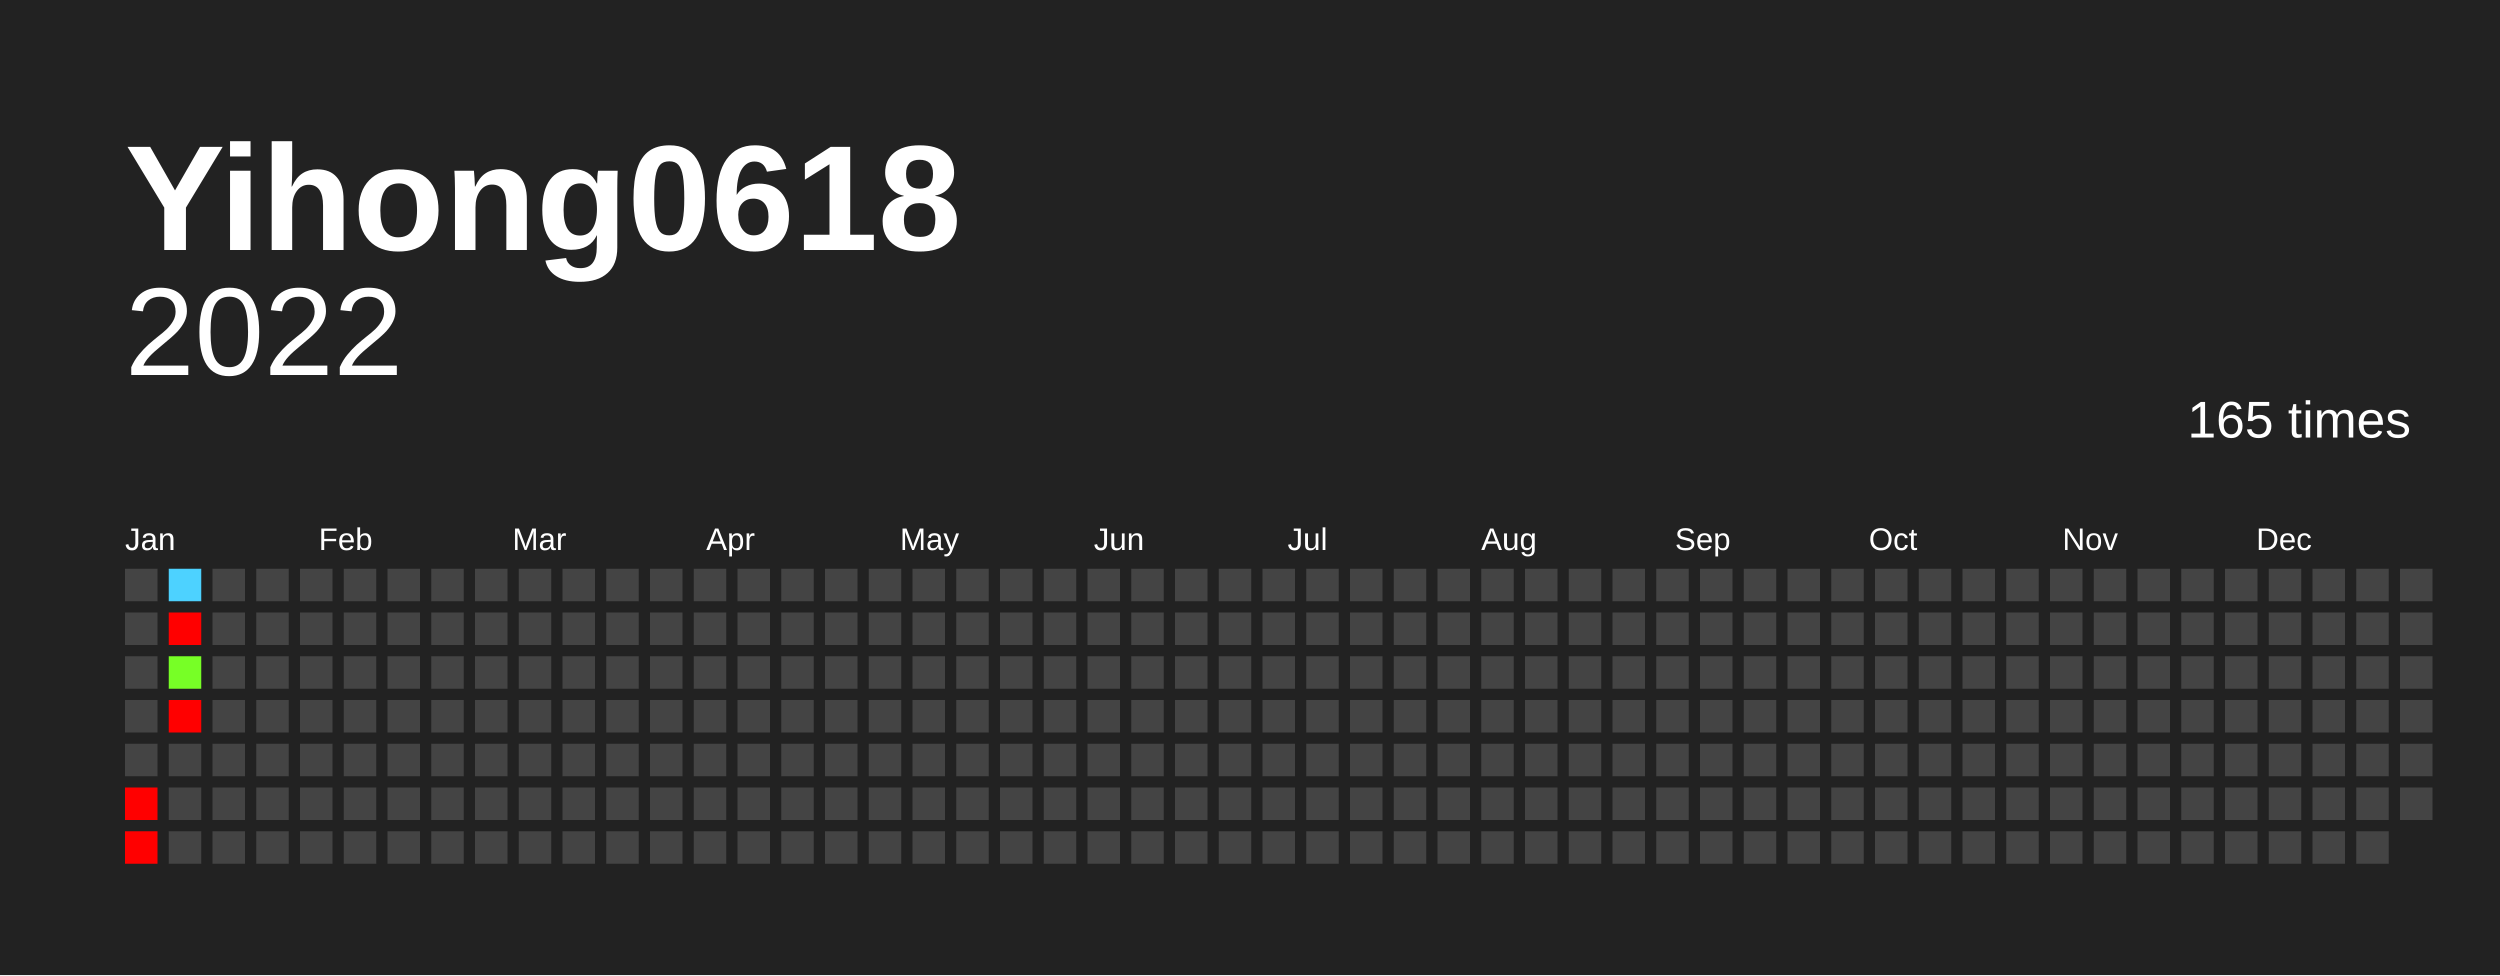
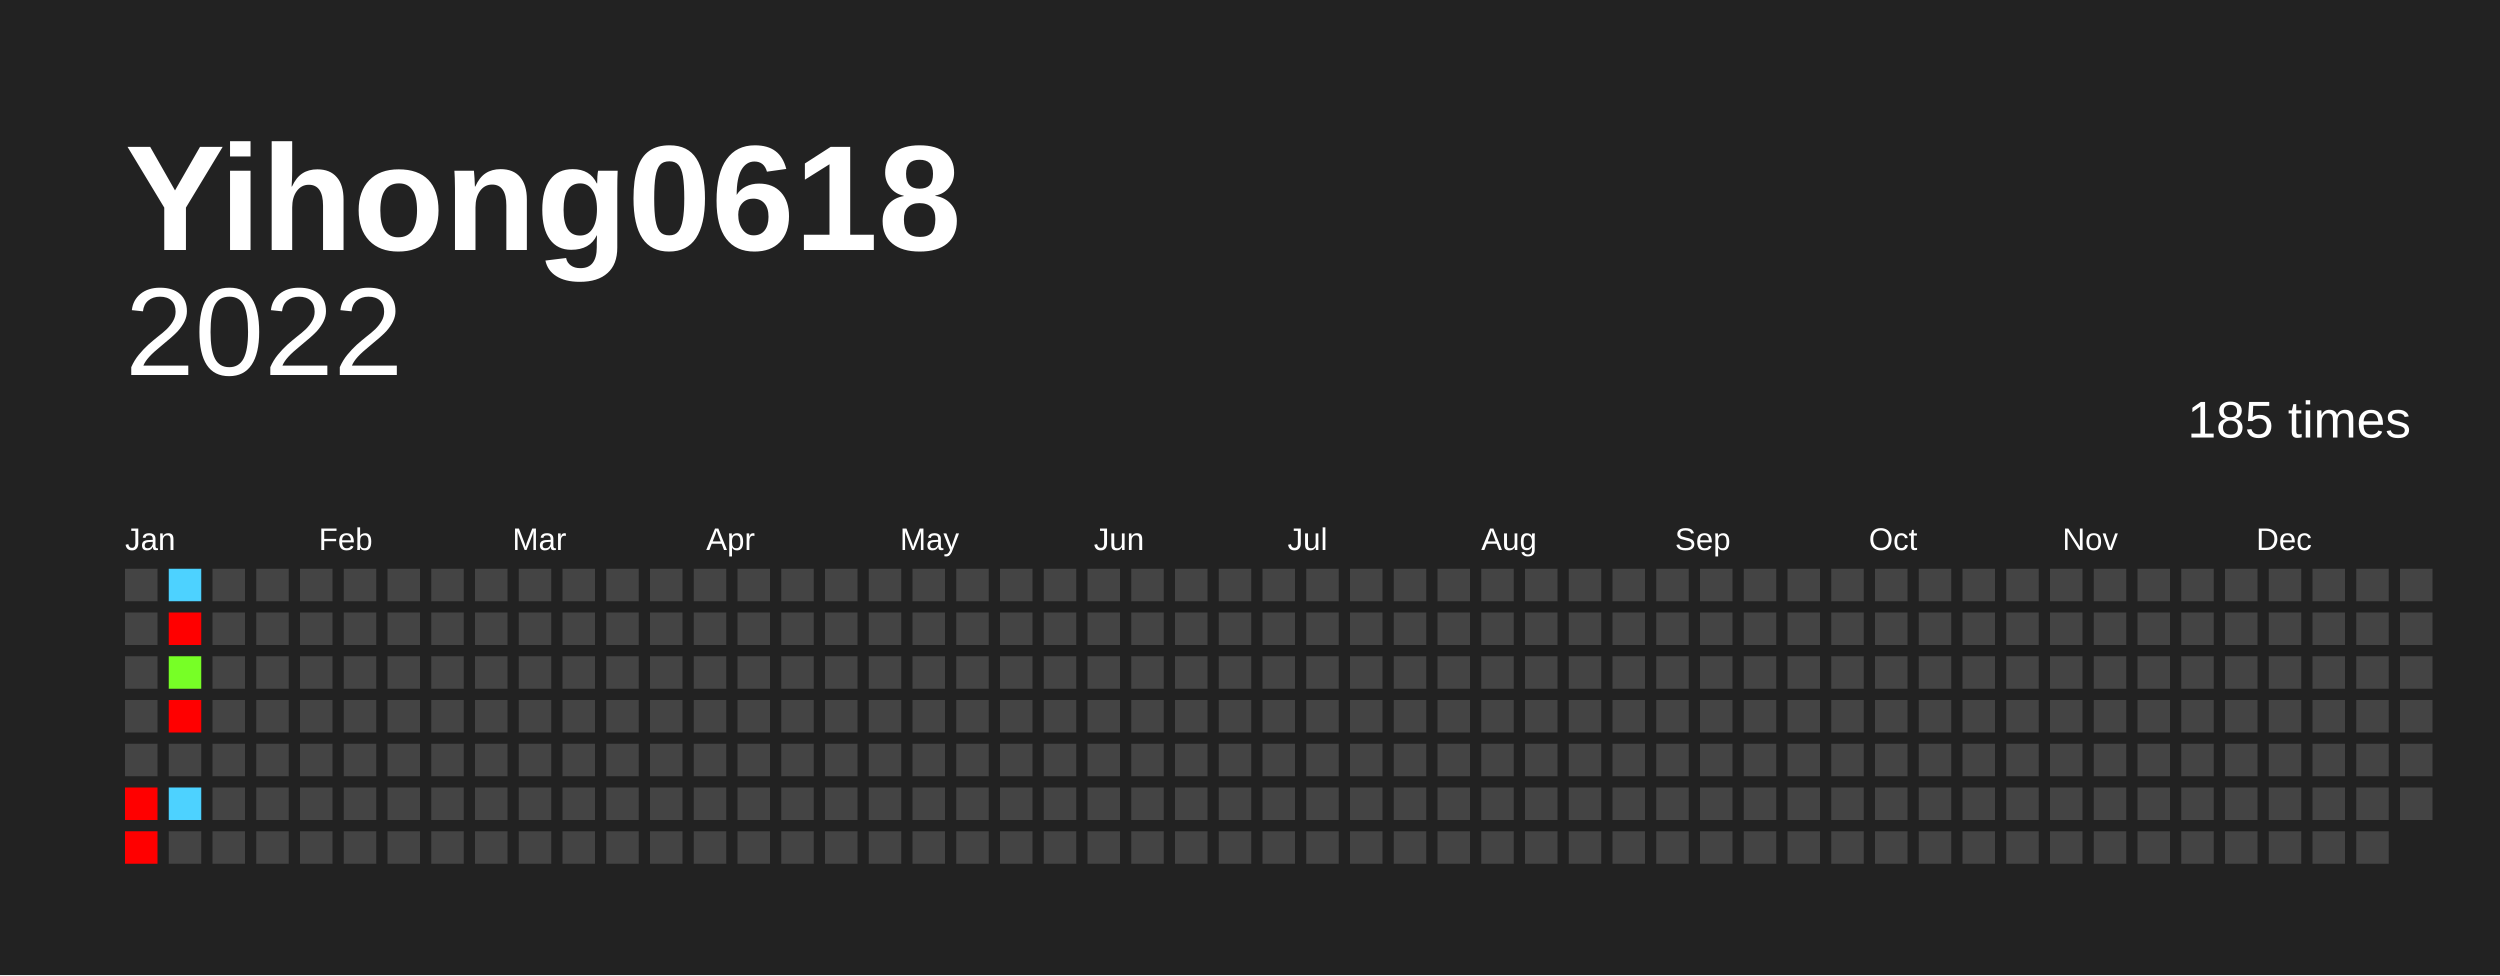
<svg xmlns="http://www.w3.org/2000/svg" baseProfile="full" height="78mm" version="1.1" viewBox="0,0,200,78" width="200mm">
  <defs />
  <rect fill="#222222" height="78" width="200" x="0" y="0" />
  <text fill="#FFFFFF" style="font-size:12px; font-family:Arial; font-weight:bold;" x="10" y="20">Yihong0618</text>
  <text alignment-baseline="hanging" fill="#FFFFFF" style="font-size:10.0px; font-family:Arial;" x="10" y="30">2022</text>
-   <text alignment-baseline="hanging" fill="#FFFFFF" style="font-size:4.125px; font-family:Arial;" x="175" y="35">165 times</text>
+   <text alignment-baseline="hanging" fill="#FFFFFF" style="font-size:4.125px; font-family:Arial;" x="175" y="35">185 times</text>
  <text fill="#FFFFFF" style="font-size:2.5px; font-family:Arial" x="10.0" y="44">Jan</text>
  <text fill="#FFFFFF" style="font-size:2.5px; font-family:Arial" x="25.5" y="44">Feb</text>
  <text fill="#FFFFFF" style="font-size:2.5px; font-family:Arial" x="41.0" y="44">Mar</text>
  <text fill="#FFFFFF" style="font-size:2.5px; font-family:Arial" x="56.5" y="44">Apr</text>
  <text fill="#FFFFFF" style="font-size:2.5px; font-family:Arial" x="72.0" y="44">May</text>
  <text fill="#FFFFFF" style="font-size:2.5px; font-family:Arial" x="87.5" y="44">Jun</text>
  <text fill="#FFFFFF" style="font-size:2.5px; font-family:Arial" x="103.0" y="44">Jul</text>
  <text fill="#FFFFFF" style="font-size:2.5px; font-family:Arial" x="118.5" y="44">Aug</text>
  <text fill="#FFFFFF" style="font-size:2.5px; font-family:Arial" x="134.0" y="44">Sep</text>
  <text fill="#FFFFFF" style="font-size:2.5px; font-family:Arial" x="149.5" y="44">Oct</text>
  <text fill="#FFFFFF" style="font-size:2.5px; font-family:Arial" x="165.0" y="44">Nov</text>
  <text fill="#FFFFFF" style="font-size:2.5px; font-family:Arial" x="180.5" y="44">Dec</text>
  <rect fill="#444444" height="2.6" width="2.6" x="10.0" y="45.5" />
  <rect fill="#444444" height="2.6" width="2.6" x="10.0" y="49.0" />
  <rect fill="#444444" height="2.6" width="2.6" x="10.0" y="52.5" />
  <rect fill="#444444" height="2.6" width="2.6" x="10.0" y="56.0" />
  <rect fill="#444444" height="2.6" width="2.6" x="10.0" y="59.5" />
  <rect fill="red" height="2.6" width="2.6" x="10.0" y="63.0" />
  <rect fill="red" height="2.6" width="2.6" x="10.0" y="66.5" />
  <rect fill="#4dd2ff" height="2.6" width="2.6" x="13.5" y="45.5" />
  <rect fill="red" height="2.6" width="2.6" x="13.5" y="49.0" />
  <rect fill="#77ff26" height="2.6" width="2.6" x="13.5" y="52.5" />
  <rect fill="red" height="2.6" width="2.6" x="13.5" y="56.0" />
  <rect fill="#444444" height="2.6" width="2.6" x="13.5" y="59.5" />
-   <rect fill="#444444" height="2.6" width="2.6" x="13.5" y="63.0" />
+   <rect fill="#4dd2ff" height="2.6" width="2.6" x="13.5" y="63.0" />
  <rect fill="#444444" height="2.6" width="2.6" x="13.5" y="66.5" />
  <rect fill="#444444" height="2.6" width="2.6" x="17.0" y="45.5" />
  <rect fill="#444444" height="2.6" width="2.6" x="17.0" y="49.0" />
  <rect fill="#444444" height="2.6" width="2.6" x="17.0" y="52.5" />
  <rect fill="#444444" height="2.6" width="2.6" x="17.0" y="56.0" />
  <rect fill="#444444" height="2.6" width="2.6" x="17.0" y="59.5" />
  <rect fill="#444444" height="2.6" width="2.6" x="17.0" y="63.0" />
  <rect fill="#444444" height="2.6" width="2.6" x="17.0" y="66.5" />
  <rect fill="#444444" height="2.6" width="2.6" x="20.5" y="45.5" />
  <rect fill="#444444" height="2.6" width="2.6" x="20.5" y="49.0" />
  <rect fill="#444444" height="2.6" width="2.6" x="20.5" y="52.5" />
  <rect fill="#444444" height="2.6" width="2.6" x="20.5" y="56.0" />
  <rect fill="#444444" height="2.6" width="2.6" x="20.5" y="59.5" />
  <rect fill="#444444" height="2.6" width="2.6" x="20.5" y="63.0" />
  <rect fill="#444444" height="2.6" width="2.6" x="20.5" y="66.5" />
  <rect fill="#444444" height="2.6" width="2.6" x="24.0" y="45.5" />
  <rect fill="#444444" height="2.6" width="2.6" x="24.0" y="49.0" />
  <rect fill="#444444" height="2.6" width="2.6" x="24.0" y="52.5" />
  <rect fill="#444444" height="2.6" width="2.6" x="24.0" y="56.0" />
  <rect fill="#444444" height="2.6" width="2.6" x="24.0" y="59.5" />
  <rect fill="#444444" height="2.6" width="2.6" x="24.0" y="63.0" />
  <rect fill="#444444" height="2.6" width="2.6" x="24.0" y="66.5" />
  <rect fill="#444444" height="2.6" width="2.6" x="27.5" y="45.5" />
  <rect fill="#444444" height="2.6" width="2.6" x="27.5" y="49.0" />
  <rect fill="#444444" height="2.6" width="2.6" x="27.5" y="52.5" />
  <rect fill="#444444" height="2.6" width="2.6" x="27.5" y="56.0" />
  <rect fill="#444444" height="2.6" width="2.6" x="27.5" y="59.5" />
  <rect fill="#444444" height="2.6" width="2.6" x="27.5" y="63.0" />
  <rect fill="#444444" height="2.6" width="2.6" x="27.5" y="66.5" />
  <rect fill="#444444" height="2.6" width="2.6" x="31.0" y="45.5" />
  <rect fill="#444444" height="2.6" width="2.6" x="31.0" y="49.0" />
  <rect fill="#444444" height="2.6" width="2.6" x="31.0" y="52.5" />
  <rect fill="#444444" height="2.6" width="2.6" x="31.0" y="56.0" />
  <rect fill="#444444" height="2.6" width="2.6" x="31.0" y="59.5" />
  <rect fill="#444444" height="2.6" width="2.6" x="31.0" y="63.0" />
  <rect fill="#444444" height="2.6" width="2.6" x="31.0" y="66.5" />
  <rect fill="#444444" height="2.6" width="2.6" x="34.5" y="45.5" />
  <rect fill="#444444" height="2.6" width="2.6" x="34.5" y="49.0" />
  <rect fill="#444444" height="2.6" width="2.6" x="34.5" y="52.5" />
  <rect fill="#444444" height="2.6" width="2.6" x="34.5" y="56.0" />
  <rect fill="#444444" height="2.6" width="2.6" x="34.5" y="59.5" />
  <rect fill="#444444" height="2.6" width="2.6" x="34.5" y="63.0" />
  <rect fill="#444444" height="2.6" width="2.6" x="34.5" y="66.5" />
  <rect fill="#444444" height="2.6" width="2.6" x="38.0" y="45.5" />
  <rect fill="#444444" height="2.6" width="2.6" x="38.0" y="49.0" />
  <rect fill="#444444" height="2.6" width="2.6" x="38.0" y="52.5" />
  <rect fill="#444444" height="2.6" width="2.6" x="38.0" y="56.0" />
  <rect fill="#444444" height="2.6" width="2.6" x="38.0" y="59.5" />
  <rect fill="#444444" height="2.6" width="2.6" x="38.0" y="63.0" />
  <rect fill="#444444" height="2.6" width="2.6" x="38.0" y="66.5" />
  <rect fill="#444444" height="2.6" width="2.6" x="41.5" y="45.5" />
  <rect fill="#444444" height="2.6" width="2.6" x="41.5" y="49.0" />
  <rect fill="#444444" height="2.6" width="2.6" x="41.5" y="52.5" />
  <rect fill="#444444" height="2.6" width="2.6" x="41.5" y="56.0" />
  <rect fill="#444444" height="2.6" width="2.6" x="41.5" y="59.5" />
  <rect fill="#444444" height="2.6" width="2.6" x="41.5" y="63.0" />
  <rect fill="#444444" height="2.6" width="2.6" x="41.5" y="66.5" />
  <rect fill="#444444" height="2.6" width="2.6" x="45.0" y="45.5" />
  <rect fill="#444444" height="2.6" width="2.6" x="45.0" y="49.0" />
  <rect fill="#444444" height="2.6" width="2.6" x="45.0" y="52.5" />
  <rect fill="#444444" height="2.6" width="2.6" x="45.0" y="56.0" />
  <rect fill="#444444" height="2.6" width="2.6" x="45.0" y="59.5" />
  <rect fill="#444444" height="2.6" width="2.6" x="45.0" y="63.0" />
  <rect fill="#444444" height="2.6" width="2.6" x="45.0" y="66.5" />
  <rect fill="#444444" height="2.6" width="2.6" x="48.5" y="45.5" />
  <rect fill="#444444" height="2.6" width="2.6" x="48.5" y="49.0" />
  <rect fill="#444444" height="2.6" width="2.6" x="48.5" y="52.5" />
  <rect fill="#444444" height="2.6" width="2.6" x="48.5" y="56.0" />
  <rect fill="#444444" height="2.6" width="2.6" x="48.5" y="59.5" />
  <rect fill="#444444" height="2.6" width="2.6" x="48.5" y="63.0" />
  <rect fill="#444444" height="2.6" width="2.6" x="48.5" y="66.5" />
  <rect fill="#444444" height="2.6" width="2.6" x="52.0" y="45.5" />
  <rect fill="#444444" height="2.6" width="2.6" x="52.0" y="49.0" />
  <rect fill="#444444" height="2.6" width="2.6" x="52.0" y="52.5" />
  <rect fill="#444444" height="2.6" width="2.6" x="52.0" y="56.0" />
  <rect fill="#444444" height="2.6" width="2.6" x="52.0" y="59.5" />
  <rect fill="#444444" height="2.6" width="2.6" x="52.0" y="63.0" />
  <rect fill="#444444" height="2.6" width="2.6" x="52.0" y="66.5" />
  <rect fill="#444444" height="2.6" width="2.6" x="55.5" y="45.5" />
  <rect fill="#444444" height="2.6" width="2.6" x="55.5" y="49.0" />
  <rect fill="#444444" height="2.6" width="2.6" x="55.5" y="52.5" />
  <rect fill="#444444" height="2.6" width="2.6" x="55.5" y="56.0" />
  <rect fill="#444444" height="2.6" width="2.6" x="55.5" y="59.5" />
  <rect fill="#444444" height="2.6" width="2.6" x="55.5" y="63.0" />
  <rect fill="#444444" height="2.6" width="2.6" x="55.5" y="66.5" />
  <rect fill="#444444" height="2.6" width="2.6" x="59.0" y="45.5" />
  <rect fill="#444444" height="2.6" width="2.6" x="59.0" y="49.0" />
  <rect fill="#444444" height="2.6" width="2.6" x="59.0" y="52.5" />
  <rect fill="#444444" height="2.6" width="2.6" x="59.0" y="56.0" />
  <rect fill="#444444" height="2.6" width="2.6" x="59.0" y="59.5" />
  <rect fill="#444444" height="2.6" width="2.6" x="59.0" y="63.0" />
  <rect fill="#444444" height="2.6" width="2.6" x="59.0" y="66.5" />
  <rect fill="#444444" height="2.6" width="2.6" x="62.5" y="45.5" />
  <rect fill="#444444" height="2.6" width="2.6" x="62.5" y="49.0" />
  <rect fill="#444444" height="2.6" width="2.6" x="62.5" y="52.5" />
  <rect fill="#444444" height="2.6" width="2.6" x="62.5" y="56.0" />
  <rect fill="#444444" height="2.6" width="2.6" x="62.5" y="59.5" />
  <rect fill="#444444" height="2.6" width="2.6" x="62.5" y="63.0" />
  <rect fill="#444444" height="2.6" width="2.6" x="62.5" y="66.5" />
  <rect fill="#444444" height="2.6" width="2.6" x="66.0" y="45.5" />
  <rect fill="#444444" height="2.6" width="2.6" x="66.0" y="49.0" />
  <rect fill="#444444" height="2.6" width="2.6" x="66.0" y="52.5" />
  <rect fill="#444444" height="2.6" width="2.6" x="66.0" y="56.0" />
  <rect fill="#444444" height="2.6" width="2.6" x="66.0" y="59.5" />
  <rect fill="#444444" height="2.6" width="2.6" x="66.0" y="63.0" />
  <rect fill="#444444" height="2.6" width="2.6" x="66.0" y="66.5" />
  <rect fill="#444444" height="2.6" width="2.6" x="69.5" y="45.5" />
  <rect fill="#444444" height="2.6" width="2.6" x="69.5" y="49.0" />
  <rect fill="#444444" height="2.6" width="2.6" x="69.5" y="52.5" />
  <rect fill="#444444" height="2.6" width="2.6" x="69.5" y="56.0" />
  <rect fill="#444444" height="2.6" width="2.6" x="69.5" y="59.5" />
  <rect fill="#444444" height="2.6" width="2.6" x="69.5" y="63.0" />
  <rect fill="#444444" height="2.6" width="2.6" x="69.5" y="66.5" />
  <rect fill="#444444" height="2.6" width="2.6" x="73.0" y="45.5" />
  <rect fill="#444444" height="2.6" width="2.6" x="73.0" y="49.0" />
  <rect fill="#444444" height="2.6" width="2.6" x="73.0" y="52.5" />
  <rect fill="#444444" height="2.6" width="2.6" x="73.0" y="56.0" />
  <rect fill="#444444" height="2.6" width="2.6" x="73.0" y="59.5" />
  <rect fill="#444444" height="2.6" width="2.6" x="73.0" y="63.0" />
  <rect fill="#444444" height="2.6" width="2.6" x="73.0" y="66.5" />
  <rect fill="#444444" height="2.6" width="2.6" x="76.5" y="45.5" />
  <rect fill="#444444" height="2.6" width="2.6" x="76.5" y="49.0" />
  <rect fill="#444444" height="2.6" width="2.6" x="76.5" y="52.5" />
  <rect fill="#444444" height="2.6" width="2.6" x="76.5" y="56.0" />
  <rect fill="#444444" height="2.6" width="2.6" x="76.5" y="59.5" />
  <rect fill="#444444" height="2.6" width="2.6" x="76.5" y="63.0" />
  <rect fill="#444444" height="2.6" width="2.6" x="76.5" y="66.5" />
  <rect fill="#444444" height="2.6" width="2.6" x="80.0" y="45.5" />
  <rect fill="#444444" height="2.6" width="2.6" x="80.0" y="49.0" />
  <rect fill="#444444" height="2.6" width="2.6" x="80.0" y="52.5" />
  <rect fill="#444444" height="2.6" width="2.6" x="80.0" y="56.0" />
  <rect fill="#444444" height="2.6" width="2.6" x="80.0" y="59.5" />
  <rect fill="#444444" height="2.6" width="2.6" x="80.0" y="63.0" />
  <rect fill="#444444" height="2.6" width="2.6" x="80.0" y="66.5" />
  <rect fill="#444444" height="2.6" width="2.6" x="83.5" y="45.5" />
  <rect fill="#444444" height="2.6" width="2.6" x="83.5" y="49.0" />
  <rect fill="#444444" height="2.6" width="2.6" x="83.5" y="52.5" />
  <rect fill="#444444" height="2.6" width="2.6" x="83.5" y="56.0" />
  <rect fill="#444444" height="2.6" width="2.6" x="83.5" y="59.5" />
  <rect fill="#444444" height="2.6" width="2.6" x="83.5" y="63.0" />
  <rect fill="#444444" height="2.6" width="2.6" x="83.5" y="66.5" />
  <rect fill="#444444" height="2.6" width="2.6" x="87.0" y="45.5" />
  <rect fill="#444444" height="2.6" width="2.6" x="87.0" y="49.0" />
  <rect fill="#444444" height="2.6" width="2.6" x="87.0" y="52.5" />
  <rect fill="#444444" height="2.6" width="2.6" x="87.0" y="56.0" />
  <rect fill="#444444" height="2.6" width="2.6" x="87.0" y="59.5" />
  <rect fill="#444444" height="2.6" width="2.6" x="87.0" y="63.0" />
  <rect fill="#444444" height="2.6" width="2.6" x="87.0" y="66.5" />
  <rect fill="#444444" height="2.6" width="2.6" x="90.5" y="45.5" />
  <rect fill="#444444" height="2.6" width="2.6" x="90.5" y="49.0" />
  <rect fill="#444444" height="2.6" width="2.6" x="90.5" y="52.5" />
  <rect fill="#444444" height="2.6" width="2.6" x="90.5" y="56.0" />
  <rect fill="#444444" height="2.6" width="2.6" x="90.5" y="59.5" />
  <rect fill="#444444" height="2.6" width="2.6" x="90.5" y="63.0" />
  <rect fill="#444444" height="2.6" width="2.6" x="90.5" y="66.5" />
  <rect fill="#444444" height="2.6" width="2.6" x="94.0" y="45.5" />
  <rect fill="#444444" height="2.6" width="2.6" x="94.0" y="49.0" />
  <rect fill="#444444" height="2.6" width="2.6" x="94.0" y="52.5" />
  <rect fill="#444444" height="2.6" width="2.6" x="94.0" y="56.0" />
  <rect fill="#444444" height="2.6" width="2.6" x="94.0" y="59.5" />
  <rect fill="#444444" height="2.6" width="2.6" x="94.0" y="63.0" />
  <rect fill="#444444" height="2.6" width="2.6" x="94.0" y="66.5" />
  <rect fill="#444444" height="2.6" width="2.6" x="97.5" y="45.5" />
  <rect fill="#444444" height="2.6" width="2.6" x="97.5" y="49.0" />
  <rect fill="#444444" height="2.6" width="2.6" x="97.5" y="52.5" />
  <rect fill="#444444" height="2.6" width="2.6" x="97.5" y="56.0" />
  <rect fill="#444444" height="2.6" width="2.6" x="97.5" y="59.5" />
  <rect fill="#444444" height="2.6" width="2.6" x="97.5" y="63.0" />
  <rect fill="#444444" height="2.6" width="2.6" x="97.5" y="66.5" />
  <rect fill="#444444" height="2.6" width="2.6" x="101.0" y="45.5" />
  <rect fill="#444444" height="2.6" width="2.6" x="101.0" y="49.0" />
  <rect fill="#444444" height="2.6" width="2.6" x="101.0" y="52.5" />
  <rect fill="#444444" height="2.6" width="2.6" x="101.0" y="56.0" />
  <rect fill="#444444" height="2.6" width="2.6" x="101.0" y="59.5" />
  <rect fill="#444444" height="2.6" width="2.6" x="101.0" y="63.0" />
  <rect fill="#444444" height="2.6" width="2.6" x="101.0" y="66.5" />
  <rect fill="#444444" height="2.6" width="2.6" x="104.5" y="45.5" />
  <rect fill="#444444" height="2.6" width="2.6" x="104.5" y="49.0" />
  <rect fill="#444444" height="2.6" width="2.6" x="104.5" y="52.5" />
  <rect fill="#444444" height="2.6" width="2.6" x="104.5" y="56.0" />
  <rect fill="#444444" height="2.6" width="2.6" x="104.5" y="59.5" />
  <rect fill="#444444" height="2.6" width="2.6" x="104.5" y="63.0" />
  <rect fill="#444444" height="2.6" width="2.6" x="104.5" y="66.5" />
  <rect fill="#444444" height="2.6" width="2.6" x="108.0" y="45.5" />
  <rect fill="#444444" height="2.6" width="2.6" x="108.0" y="49.0" />
  <rect fill="#444444" height="2.6" width="2.6" x="108.0" y="52.5" />
  <rect fill="#444444" height="2.6" width="2.6" x="108.0" y="56.0" />
  <rect fill="#444444" height="2.6" width="2.6" x="108.0" y="59.5" />
  <rect fill="#444444" height="2.6" width="2.6" x="108.0" y="63.0" />
  <rect fill="#444444" height="2.6" width="2.6" x="108.0" y="66.5" />
  <rect fill="#444444" height="2.6" width="2.6" x="111.5" y="45.5" />
  <rect fill="#444444" height="2.6" width="2.6" x="111.5" y="49.0" />
  <rect fill="#444444" height="2.6" width="2.6" x="111.5" y="52.5" />
  <rect fill="#444444" height="2.6" width="2.6" x="111.5" y="56.0" />
  <rect fill="#444444" height="2.6" width="2.6" x="111.5" y="59.5" />
  <rect fill="#444444" height="2.6" width="2.6" x="111.5" y="63.0" />
  <rect fill="#444444" height="2.6" width="2.6" x="111.5" y="66.5" />
  <rect fill="#444444" height="2.6" width="2.6" x="115.0" y="45.5" />
  <rect fill="#444444" height="2.6" width="2.6" x="115.0" y="49.0" />
  <rect fill="#444444" height="2.6" width="2.6" x="115.0" y="52.5" />
  <rect fill="#444444" height="2.6" width="2.6" x="115.0" y="56.0" />
  <rect fill="#444444" height="2.6" width="2.6" x="115.0" y="59.5" />
  <rect fill="#444444" height="2.6" width="2.6" x="115.0" y="63.0" />
  <rect fill="#444444" height="2.6" width="2.6" x="115.0" y="66.5" />
  <rect fill="#444444" height="2.6" width="2.6" x="118.5" y="45.5" />
  <rect fill="#444444" height="2.6" width="2.6" x="118.5" y="49.0" />
  <rect fill="#444444" height="2.6" width="2.6" x="118.5" y="52.5" />
  <rect fill="#444444" height="2.6" width="2.6" x="118.5" y="56.0" />
  <rect fill="#444444" height="2.6" width="2.6" x="118.5" y="59.5" />
  <rect fill="#444444" height="2.6" width="2.6" x="118.5" y="63.0" />
  <rect fill="#444444" height="2.6" width="2.6" x="118.5" y="66.5" />
  <rect fill="#444444" height="2.6" width="2.6" x="122.0" y="45.5" />
  <rect fill="#444444" height="2.6" width="2.6" x="122.0" y="49.0" />
  <rect fill="#444444" height="2.6" width="2.6" x="122.0" y="52.5" />
  <rect fill="#444444" height="2.6" width="2.6" x="122.0" y="56.0" />
  <rect fill="#444444" height="2.6" width="2.6" x="122.0" y="59.5" />
  <rect fill="#444444" height="2.6" width="2.6" x="122.0" y="63.0" />
  <rect fill="#444444" height="2.6" width="2.6" x="122.0" y="66.5" />
  <rect fill="#444444" height="2.6" width="2.6" x="125.5" y="45.5" />
  <rect fill="#444444" height="2.6" width="2.6" x="125.5" y="49.0" />
  <rect fill="#444444" height="2.6" width="2.6" x="125.5" y="52.5" />
  <rect fill="#444444" height="2.6" width="2.6" x="125.5" y="56.0" />
  <rect fill="#444444" height="2.6" width="2.6" x="125.5" y="59.5" />
  <rect fill="#444444" height="2.6" width="2.6" x="125.5" y="63.0" />
  <rect fill="#444444" height="2.6" width="2.6" x="125.5" y="66.5" />
  <rect fill="#444444" height="2.6" width="2.6" x="129.0" y="45.5" />
  <rect fill="#444444" height="2.6" width="2.6" x="129.0" y="49.0" />
  <rect fill="#444444" height="2.6" width="2.6" x="129.0" y="52.5" />
  <rect fill="#444444" height="2.6" width="2.6" x="129.0" y="56.0" />
  <rect fill="#444444" height="2.6" width="2.6" x="129.0" y="59.5" />
  <rect fill="#444444" height="2.6" width="2.6" x="129.0" y="63.0" />
  <rect fill="#444444" height="2.6" width="2.6" x="129.0" y="66.5" />
  <rect fill="#444444" height="2.6" width="2.6" x="132.5" y="45.5" />
  <rect fill="#444444" height="2.6" width="2.6" x="132.5" y="49.0" />
  <rect fill="#444444" height="2.6" width="2.6" x="132.5" y="52.5" />
  <rect fill="#444444" height="2.6" width="2.6" x="132.5" y="56.0" />
  <rect fill="#444444" height="2.6" width="2.6" x="132.5" y="59.5" />
  <rect fill="#444444" height="2.6" width="2.6" x="132.5" y="63.0" />
  <rect fill="#444444" height="2.6" width="2.6" x="132.5" y="66.5" />
  <rect fill="#444444" height="2.6" width="2.6" x="136.0" y="45.5" />
  <rect fill="#444444" height="2.6" width="2.6" x="136.0" y="49.0" />
  <rect fill="#444444" height="2.6" width="2.6" x="136.0" y="52.5" />
  <rect fill="#444444" height="2.6" width="2.6" x="136.0" y="56.0" />
  <rect fill="#444444" height="2.6" width="2.6" x="136.0" y="59.5" />
  <rect fill="#444444" height="2.6" width="2.6" x="136.0" y="63.0" />
  <rect fill="#444444" height="2.6" width="2.6" x="136.0" y="66.5" />
  <rect fill="#444444" height="2.6" width="2.6" x="139.5" y="45.5" />
  <rect fill="#444444" height="2.6" width="2.6" x="139.5" y="49.0" />
  <rect fill="#444444" height="2.6" width="2.6" x="139.5" y="52.5" />
  <rect fill="#444444" height="2.6" width="2.6" x="139.5" y="56.0" />
  <rect fill="#444444" height="2.6" width="2.6" x="139.5" y="59.5" />
  <rect fill="#444444" height="2.6" width="2.6" x="139.5" y="63.0" />
  <rect fill="#444444" height="2.6" width="2.6" x="139.5" y="66.5" />
  <rect fill="#444444" height="2.6" width="2.6" x="143.0" y="45.5" />
  <rect fill="#444444" height="2.6" width="2.6" x="143.0" y="49.0" />
  <rect fill="#444444" height="2.6" width="2.6" x="143.0" y="52.5" />
  <rect fill="#444444" height="2.6" width="2.6" x="143.0" y="56.0" />
  <rect fill="#444444" height="2.6" width="2.6" x="143.0" y="59.5" />
  <rect fill="#444444" height="2.6" width="2.6" x="143.0" y="63.0" />
  <rect fill="#444444" height="2.6" width="2.6" x="143.0" y="66.5" />
  <rect fill="#444444" height="2.6" width="2.6" x="146.5" y="45.5" />
  <rect fill="#444444" height="2.6" width="2.6" x="146.5" y="49.0" />
  <rect fill="#444444" height="2.6" width="2.6" x="146.5" y="52.5" />
  <rect fill="#444444" height="2.6" width="2.6" x="146.5" y="56.0" />
  <rect fill="#444444" height="2.6" width="2.6" x="146.5" y="59.5" />
  <rect fill="#444444" height="2.6" width="2.6" x="146.5" y="63.0" />
  <rect fill="#444444" height="2.6" width="2.6" x="146.5" y="66.5" />
  <rect fill="#444444" height="2.6" width="2.6" x="150.0" y="45.5" />
  <rect fill="#444444" height="2.6" width="2.6" x="150.0" y="49.0" />
  <rect fill="#444444" height="2.6" width="2.6" x="150.0" y="52.5" />
  <rect fill="#444444" height="2.6" width="2.6" x="150.0" y="56.0" />
  <rect fill="#444444" height="2.6" width="2.6" x="150.0" y="59.5" />
  <rect fill="#444444" height="2.6" width="2.6" x="150.0" y="63.0" />
  <rect fill="#444444" height="2.6" width="2.6" x="150.0" y="66.5" />
  <rect fill="#444444" height="2.6" width="2.6" x="153.5" y="45.5" />
  <rect fill="#444444" height="2.6" width="2.6" x="153.5" y="49.0" />
  <rect fill="#444444" height="2.6" width="2.6" x="153.5" y="52.5" />
  <rect fill="#444444" height="2.6" width="2.6" x="153.5" y="56.0" />
  <rect fill="#444444" height="2.6" width="2.6" x="153.5" y="59.5" />
  <rect fill="#444444" height="2.6" width="2.6" x="153.5" y="63.0" />
  <rect fill="#444444" height="2.6" width="2.6" x="153.5" y="66.5" />
  <rect fill="#444444" height="2.6" width="2.6" x="157.0" y="45.5" />
  <rect fill="#444444" height="2.6" width="2.6" x="157.0" y="49.0" />
  <rect fill="#444444" height="2.6" width="2.6" x="157.0" y="52.5" />
  <rect fill="#444444" height="2.6" width="2.6" x="157.0" y="56.0" />
  <rect fill="#444444" height="2.6" width="2.6" x="157.0" y="59.5" />
  <rect fill="#444444" height="2.6" width="2.6" x="157.0" y="63.0" />
  <rect fill="#444444" height="2.6" width="2.6" x="157.0" y="66.5" />
  <rect fill="#444444" height="2.6" width="2.6" x="160.5" y="45.5" />
  <rect fill="#444444" height="2.6" width="2.6" x="160.5" y="49.0" />
  <rect fill="#444444" height="2.6" width="2.6" x="160.5" y="52.5" />
  <rect fill="#444444" height="2.6" width="2.6" x="160.5" y="56.0" />
  <rect fill="#444444" height="2.6" width="2.6" x="160.5" y="59.5" />
  <rect fill="#444444" height="2.6" width="2.6" x="160.5" y="63.0" />
  <rect fill="#444444" height="2.6" width="2.6" x="160.5" y="66.5" />
  <rect fill="#444444" height="2.6" width="2.6" x="164.0" y="45.5" />
  <rect fill="#444444" height="2.6" width="2.6" x="164.0" y="49.0" />
  <rect fill="#444444" height="2.6" width="2.6" x="164.0" y="52.5" />
  <rect fill="#444444" height="2.6" width="2.6" x="164.0" y="56.0" />
  <rect fill="#444444" height="2.6" width="2.6" x="164.0" y="59.5" />
  <rect fill="#444444" height="2.6" width="2.6" x="164.0" y="63.0" />
  <rect fill="#444444" height="2.6" width="2.6" x="164.0" y="66.5" />
  <rect fill="#444444" height="2.6" width="2.6" x="167.5" y="45.5" />
  <rect fill="#444444" height="2.6" width="2.6" x="167.5" y="49.0" />
  <rect fill="#444444" height="2.6" width="2.6" x="167.5" y="52.5" />
  <rect fill="#444444" height="2.6" width="2.6" x="167.5" y="56.0" />
  <rect fill="#444444" height="2.6" width="2.6" x="167.5" y="59.5" />
  <rect fill="#444444" height="2.6" width="2.6" x="167.5" y="63.0" />
  <rect fill="#444444" height="2.6" width="2.6" x="167.5" y="66.5" />
  <rect fill="#444444" height="2.6" width="2.6" x="171.0" y="45.5" />
  <rect fill="#444444" height="2.6" width="2.6" x="171.0" y="49.0" />
  <rect fill="#444444" height="2.6" width="2.6" x="171.0" y="52.5" />
  <rect fill="#444444" height="2.6" width="2.6" x="171.0" y="56.0" />
  <rect fill="#444444" height="2.6" width="2.6" x="171.0" y="59.5" />
  <rect fill="#444444" height="2.6" width="2.6" x="171.0" y="63.0" />
  <rect fill="#444444" height="2.6" width="2.6" x="171.0" y="66.5" />
  <rect fill="#444444" height="2.6" width="2.6" x="174.5" y="45.5" />
  <rect fill="#444444" height="2.6" width="2.6" x="174.5" y="49.0" />
  <rect fill="#444444" height="2.6" width="2.6" x="174.5" y="52.5" />
  <rect fill="#444444" height="2.6" width="2.6" x="174.5" y="56.0" />
  <rect fill="#444444" height="2.6" width="2.6" x="174.5" y="59.5" />
  <rect fill="#444444" height="2.6" width="2.6" x="174.5" y="63.0" />
  <rect fill="#444444" height="2.6" width="2.6" x="174.5" y="66.5" />
  <rect fill="#444444" height="2.6" width="2.6" x="178.0" y="45.5" />
  <rect fill="#444444" height="2.6" width="2.6" x="178.0" y="49.0" />
  <rect fill="#444444" height="2.6" width="2.6" x="178.0" y="52.5" />
  <rect fill="#444444" height="2.6" width="2.6" x="178.0" y="56.0" />
  <rect fill="#444444" height="2.6" width="2.6" x="178.0" y="59.5" />
  <rect fill="#444444" height="2.6" width="2.6" x="178.0" y="63.0" />
  <rect fill="#444444" height="2.6" width="2.6" x="178.0" y="66.5" />
  <rect fill="#444444" height="2.6" width="2.6" x="181.5" y="45.5" />
  <rect fill="#444444" height="2.6" width="2.6" x="181.5" y="49.0" />
  <rect fill="#444444" height="2.6" width="2.6" x="181.5" y="52.5" />
  <rect fill="#444444" height="2.6" width="2.6" x="181.5" y="56.0" />
  <rect fill="#444444" height="2.6" width="2.6" x="181.5" y="59.5" />
  <rect fill="#444444" height="2.6" width="2.6" x="181.5" y="63.0" />
  <rect fill="#444444" height="2.6" width="2.6" x="181.5" y="66.5" />
  <rect fill="#444444" height="2.6" width="2.6" x="185.0" y="45.5" />
  <rect fill="#444444" height="2.6" width="2.6" x="185.0" y="49.0" />
  <rect fill="#444444" height="2.6" width="2.6" x="185.0" y="52.5" />
  <rect fill="#444444" height="2.6" width="2.6" x="185.0" y="56.0" />
  <rect fill="#444444" height="2.6" width="2.6" x="185.0" y="59.5" />
  <rect fill="#444444" height="2.6" width="2.6" x="185.0" y="63.0" />
  <rect fill="#444444" height="2.6" width="2.6" x="185.0" y="66.5" />
  <rect fill="#444444" height="2.6" width="2.6" x="188.5" y="45.5" />
  <rect fill="#444444" height="2.6" width="2.6" x="188.5" y="49.0" />
  <rect fill="#444444" height="2.6" width="2.6" x="188.5" y="52.5" />
  <rect fill="#444444" height="2.6" width="2.6" x="188.5" y="56.0" />
  <rect fill="#444444" height="2.6" width="2.6" x="188.5" y="59.5" />
  <rect fill="#444444" height="2.6" width="2.6" x="188.5" y="63.0" />
  <rect fill="#444444" height="2.6" width="2.6" x="188.5" y="66.5" />
  <rect fill="#444444" height="2.6" width="2.6" x="192.0" y="45.5" />
  <rect fill="#444444" height="2.6" width="2.6" x="192.0" y="49.0" />
  <rect fill="#444444" height="2.6" width="2.6" x="192.0" y="52.5" />
  <rect fill="#444444" height="2.6" width="2.6" x="192.0" y="56.0" />
  <rect fill="#444444" height="2.6" width="2.6" x="192.0" y="59.5" />
  <rect fill="#444444" height="2.6" width="2.6" x="192.0" y="63.0" />
</svg>
